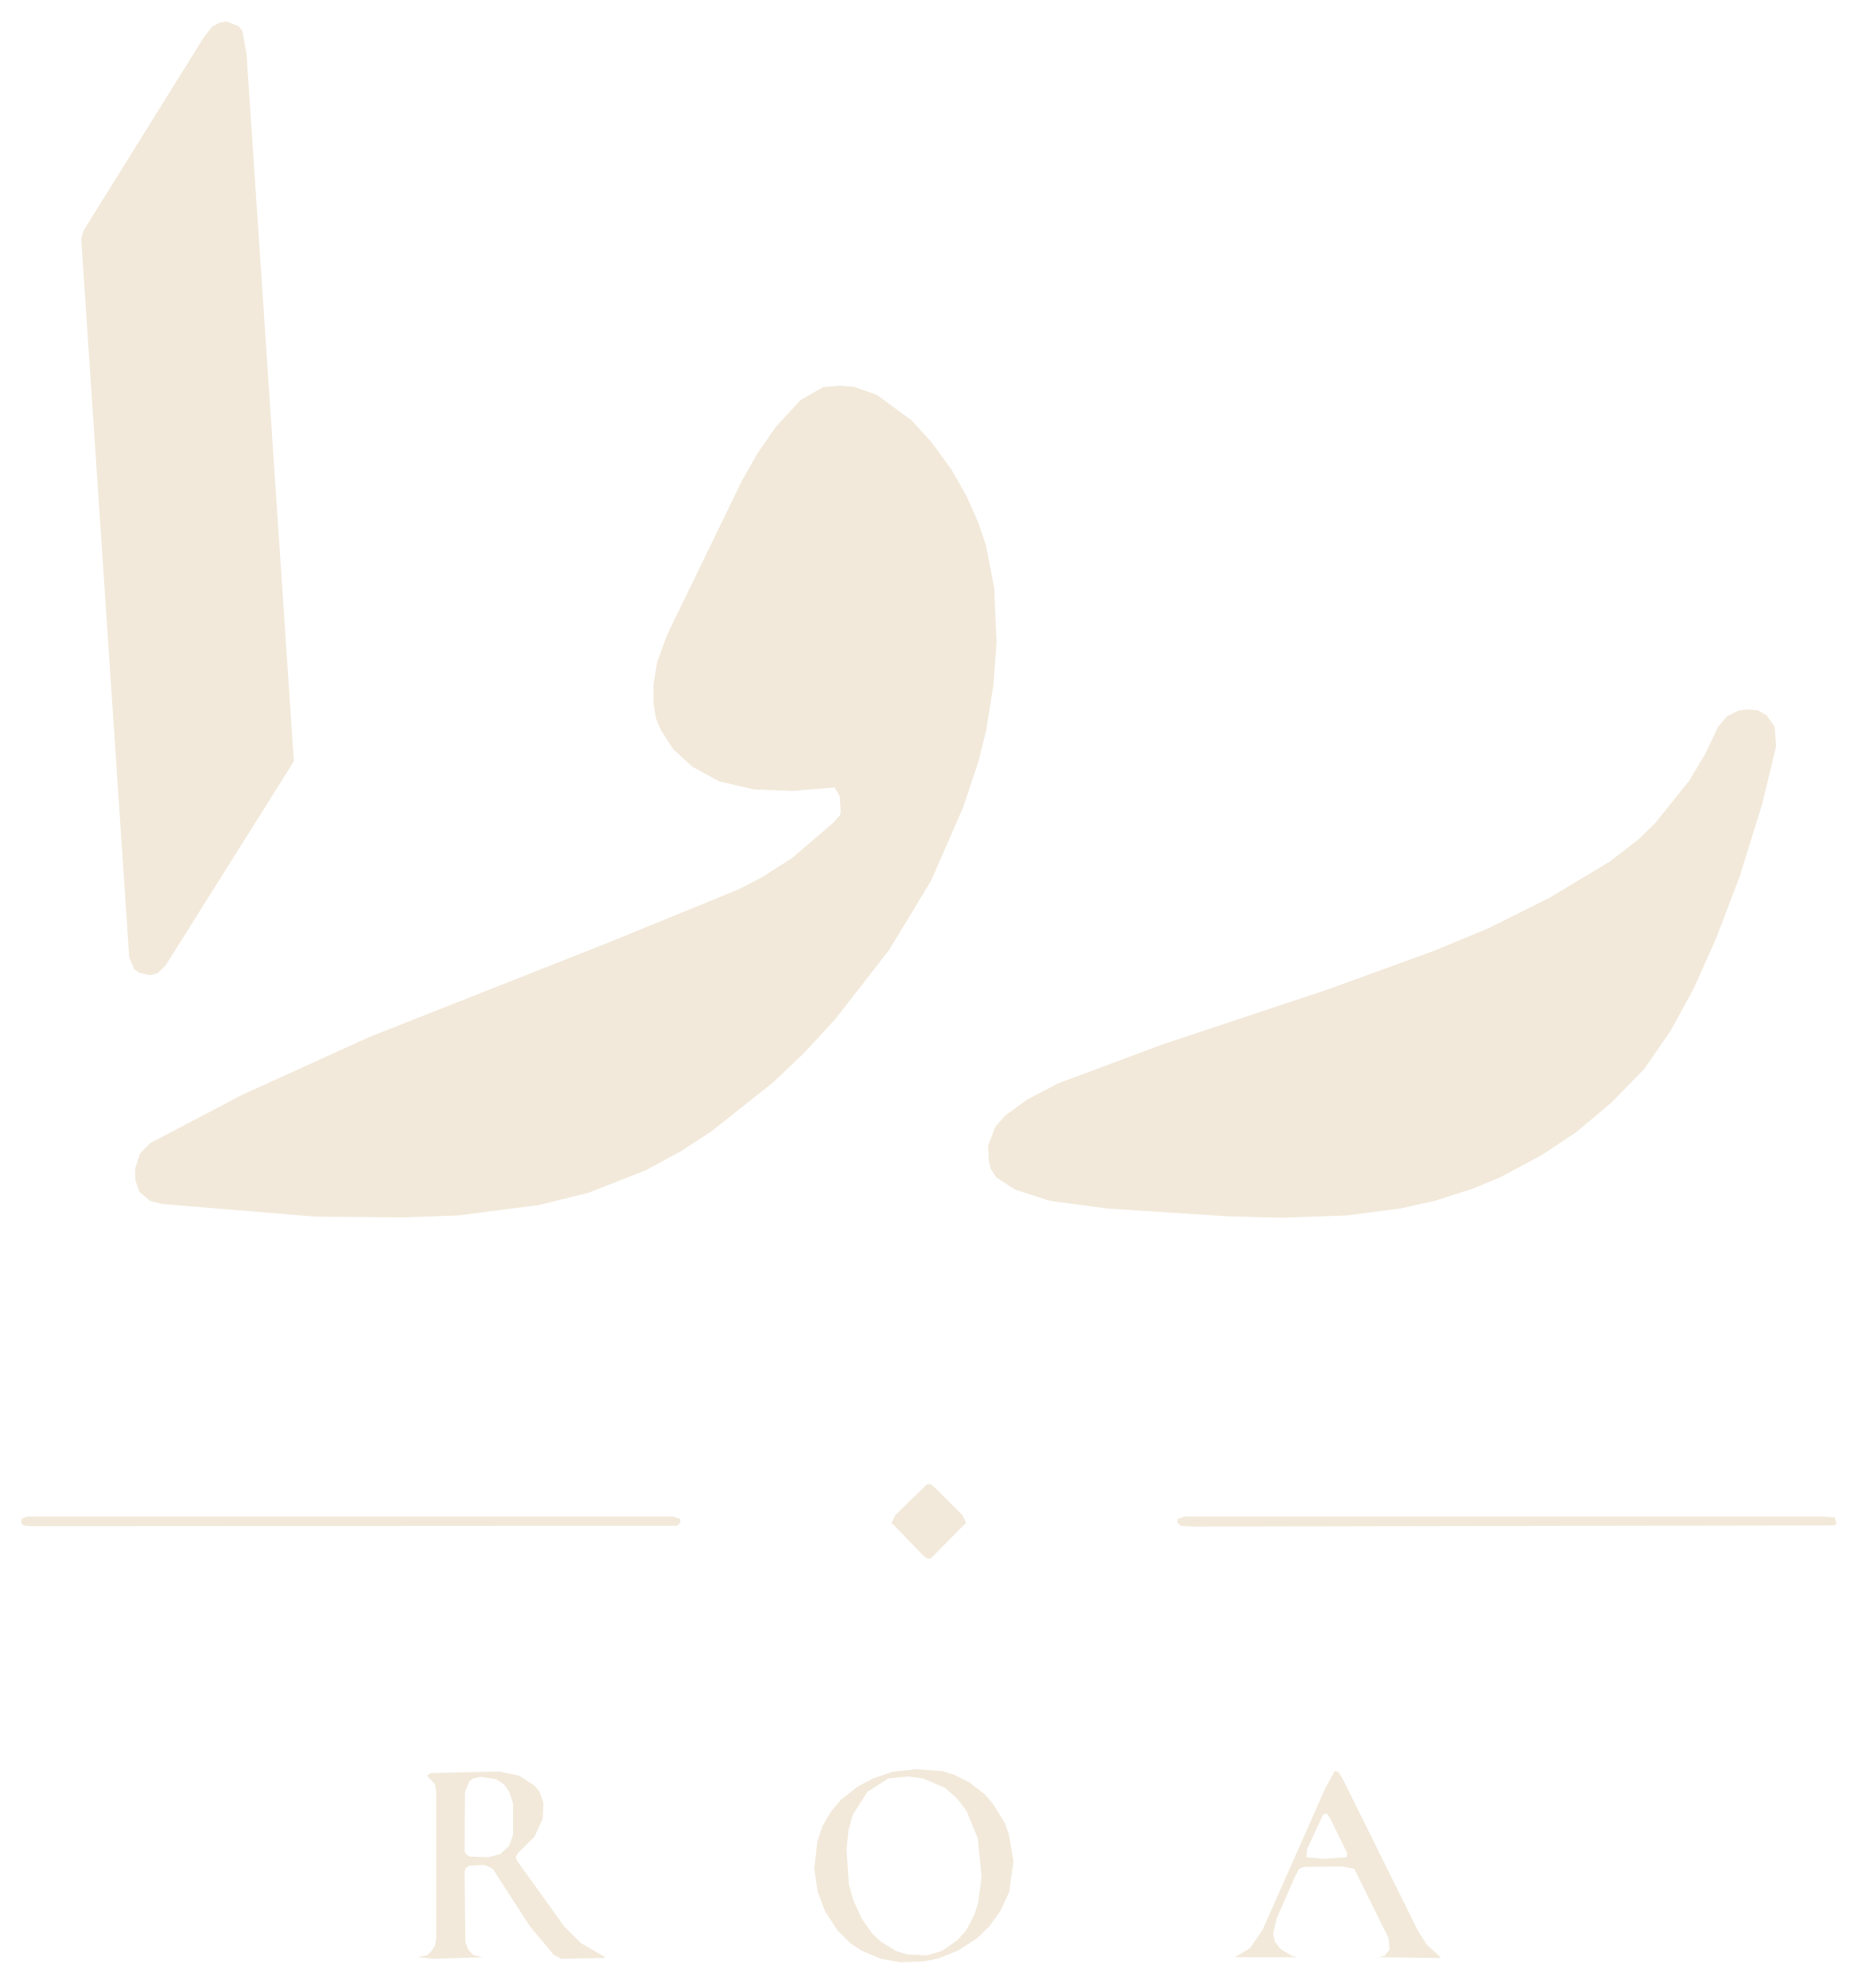
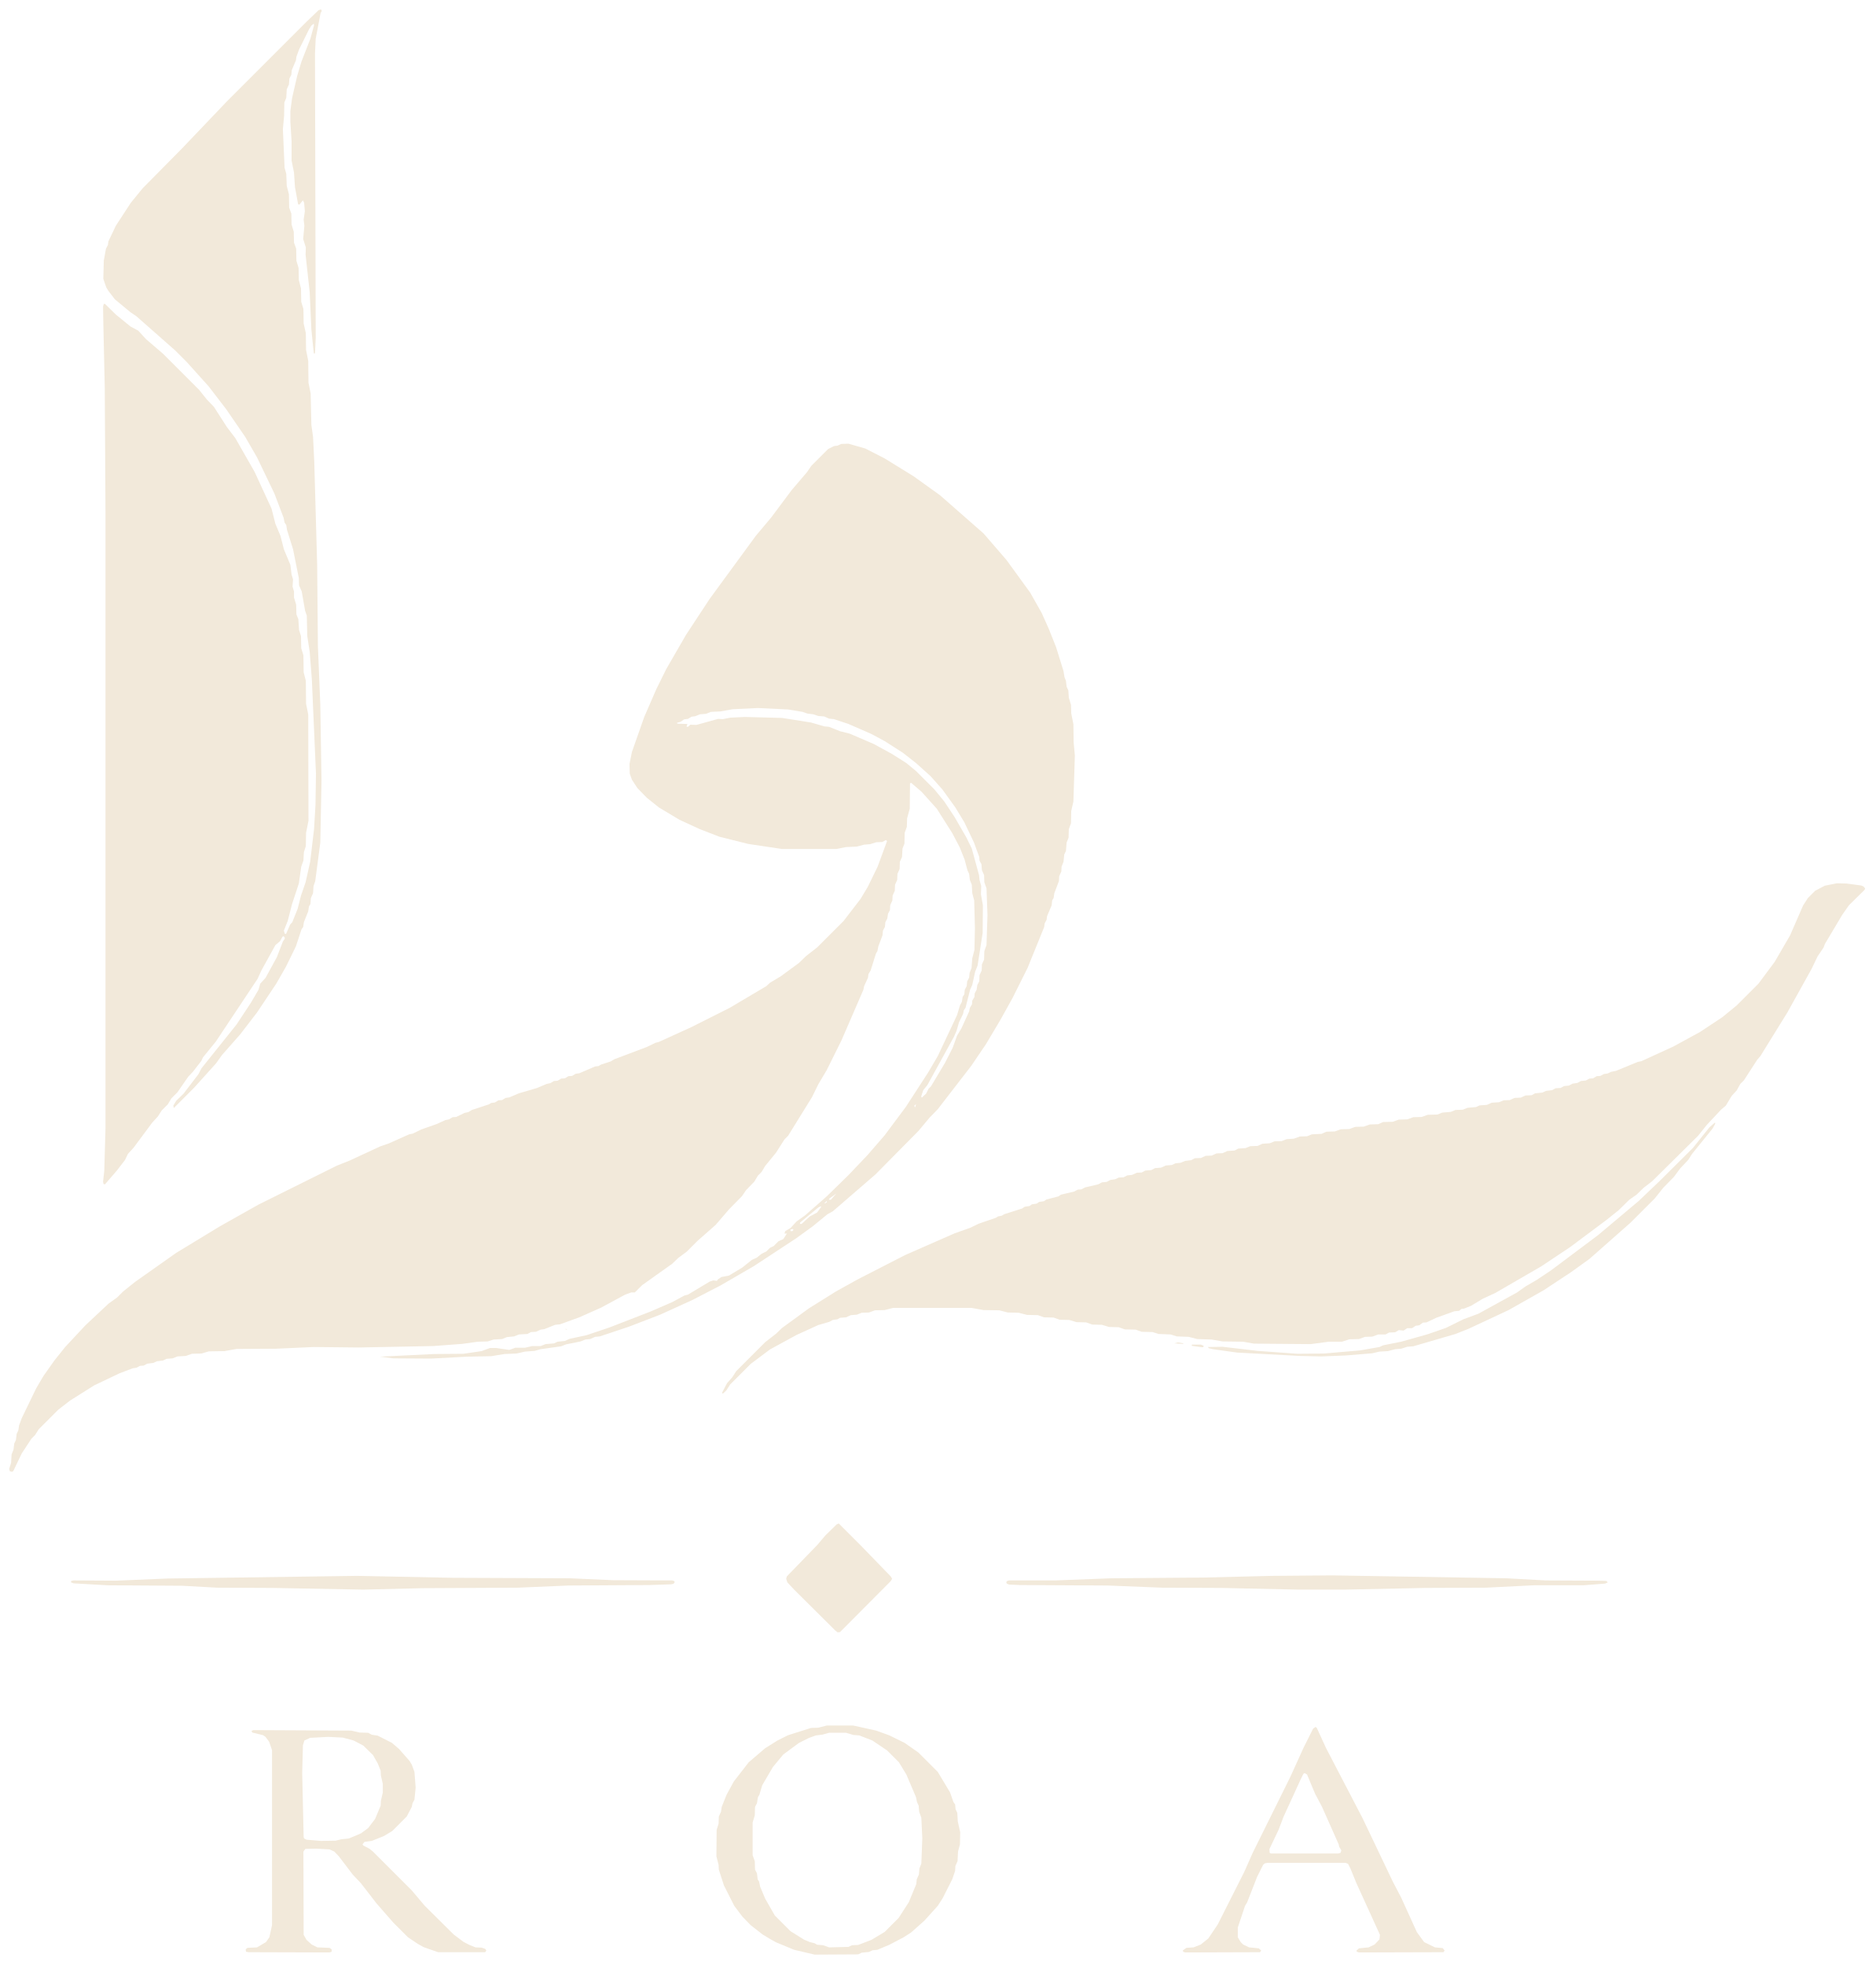
- <svg xmlns="http://www.w3.org/2000/svg" viewBox="0 0 484 517" width="484" height="517" aria-label="روا ROA" role="img">
-   <path fill="#F2E9DA" fill-rule="evenodd" d="M41.0 253.1L39.0 253.6 36.2 253.0 34.9 252.0 33.6 249.0 21.1 62.0 21.7 60.0 52.8 10.0 55.1 7.0 57.0 5.9 59.0 5.6 62.0 6.8 63.0 8.0 64.1 14.0 76.4 198.0 43.1 251.0 41.0 253.1ZM119.0 316.1L105.0 316.6 82.0 316.4 42.0 313.1 39.0 312.3 36.3 310.0 35.2 307.0 35.1 304.0 36.4 300.0 39.0 297.3 63.0 284.7 96.0 269.7 158.0 245.2 192.0 231.3 198.0 228.2 206.0 223.1 216.6 214.0 218.4 212.0 218.6 211.0 218.3 207.0 217.0 204.8 206.0 205.7 196.0 205.3 187.0 203.2 180.0 199.4 175.0 194.8 171.9 190.0 170.6 187.0 169.9 183.0 169.9 178.0 170.9 172.0 173.5 165.0 192.9 125.0 196.9 118.0 201.7 111.0 208.2 104.0 214.0 100.7 218.0 100.3 222.0 100.6 228.0 102.7 237.0 109.3 242.2 115.0 247.3 122.0 251.3 129.0 254.4 136.0 256.4 142.0 258.5 153.0 259.1 167.0 258.3 178.0 256.4 190.0 254.4 198.0 250.4 210.0 242.1 229.0 231.2 247.0 217.2 265.0 209.0 273.9 201.0 281.5 185.0 294.2 177.0 299.4 168.0 304.3 153.0 310.2 140.0 313.4 119.0 316.1ZM350.0 316.1L333.0 316.7 319.0 316.3 288.0 314.3 273.0 312.3 264.0 309.4 259.0 306.2 257.6 304.0 257.1 302.0 256.9 298.0 258.8 293.0 261.5 290.0 267.0 286.0 275.0 281.8 302.0 271.7 345.0 257.4 373.0 247.2 387.0 241.4 403.0 233.4 418.6 224.0 426.0 218.3 430.4 214.0 439.2 203.0 443.4 196.0 446.7 189.0 449.0 186.3 452.0 184.8 454.0 184.5 457.0 184.7 459.3 186.0 461.4 189.0 461.8 194.0 458.2 209.0 452.3 228.0 446.2 244.0 440.4 257.0 434.4 268.0 427.5 278.0 419.0 286.7 410.0 294.3 401.0 300.3 390.0 306.2 383.0 309.1 373.0 312.3 364.0 314.3 350.0 316.1ZM242.0 405.3L241.0 405.3 240.0 404.5 231.8 396.0 232.8 394.0 241.0 386.0 242.0 386.0 243.0 386.8 250.2 394.0 251.2 396.0 242.0 405.3ZM176.0 396.8L8.0 396.9 6.0 396.7 5.5 396.0 5.6 395.0 7.0 394.4 175.0 394.4 176.8 395.0 176.9 396.0 176.0 396.8ZM477.0 396.7L310.0 397.0 307.0 396.8 306.1 396.0 306.2 395.0 308.0 394.4 474.0 394.4 477.0 394.6 477.5 396.0 477.0 396.7ZM157.0 509.2L146.0 509.4 144.0 508.4 137.8 501.0 128.1 486.0 126.0 485.0 122.0 485.2 121.0 485.9 120.8 487.0 121.0 505.0 121.7 507.0 123.0 508.4 125.5 509.0 113.0 509.4 108.6 509.0 111.0 508.5 112.0 507.6 113.1 506.0 113.4 504.0 113.4 466.0 113.1 464.0 111.0 461.8 112.0 461.1 130.0 460.7 135.0 461.8 139.0 464.4 140.3 466.0 141.3 469.0 141.1 473.0 139.0 477.6 134.6 482.0 134.1 483.0 134.5 484.0 146.7 501.0 151.0 505.3 157.4 509.0 157.0 509.2ZM240.0 510.1L234.0 510.3 229.0 509.4 224.0 507.3 221.0 505.3 217.7 502.0 214.5 497.0 212.6 492.0 211.7 486.0 212.5 479.0 213.8 475.0 216.0 471.2 218.7 468.0 223.0 464.6 227.0 462.5 232.0 460.8 238.0 460.1 245.0 460.6 248.0 461.5 252.0 463.5 256.0 466.6 258.1 469.0 261.2 474.0 262.3 477.0 263.5 484.0 262.4 492.0 260.1 497.0 257.2 501.0 254.0 504.1 249.0 507.3 244.0 509.3 240.0 510.1ZM374.0 509.2L358.4 509.0 360.0 508.6 361.3 507.0 361.0 504.0 352.1 486.0 349.0 485.4 339.0 485.5 337.8 486.0 336.7 488.0 331.9 499.0 331.0 503.0 331.5 505.0 333.0 506.9 336.0 508.7 337.4 509.0 321.1 509.0 325.0 506.6 328.2 502.0 344.6 465.0 347.0 460.6 348.0 460.8 349.3 463.0 368.6 502.0 371.0 505.8 374.6 509.0 374.0 509.2ZM126.9 483.0L130.0 482.2 132.4 480.0 133.4 477.0 133.4 469.0 132.4 466.0 131.0 464.0 129.0 462.7 125.0 462.1 123.0 462.5 122.0 463.3 120.9 466.0 120.8 481.0 121.0 482.0 122.0 482.8 126.9 483.0ZM242.8 508.0L245.0 507.3 249.0 504.5 251.2 502.0 253.3 498.0 254.3 495.0 255.2 488.0 254.2 478.0 251.3 471.0 249.0 467.9 245.8 465.0 240.0 462.5 236.0 462.0 231.0 462.5 225.5 466.0 221.7 472.0 220.6 476.0 220.1 481.0 220.7 490.0 221.8 494.0 224.0 498.9 226.9 503.0 229.1 505.0 233.0 507.4 236.0 508.3 241.0 508.5 242.8 508.0ZM350.1 483.0L350.3 482.0 346.0 473.2 345.0 471.6 344.0 471.9 339.8 481.0 339.7 483.0 344.0 483.4 350.1 483.0Z" />
+ <svg xmlns="http://www.w3.org/2000/svg" viewBox="0 0 777 814" width="777" height="814" role="img" aria-label="روا ROA">
+   <path fill="#F2E9DA" fill-rule="evenodd" d="M43.5 490.6L42.9 490.5 42.7 489.5 43.2 485.0 43.7 467.5 43.7 419.5 43.7 212.0 43.4 160.5 42.8 133.5 42.7 127.0 43.0 125.9 43.5 125.9 48.0 130.3 54.0 135.2 57.3 137.0 60.5 140.5 67.5 146.5 82.5 161.5 85.7 165.5 88.6 168.5 94.0 176.9 97.5 181.5 105.5 195.5 112.5 210.7 114.1 217.0 116.2 222.0 117.6 227.5 120.3 234.0 120.8 238.0 121.4 240.0 121.2 243.0 121.8 245.0 121.8 247.5 122.7 250.5 122.8 254.5 123.6 256.5 123.9 261.0 124.7 263.5 124.8 268.5 125.7 271.5 125.8 278.5 126.7 282.0 126.8 291.5 127.7 296.0 127.8 340.0 126.8 345.0 126.7 350.5 125.9 353.0 125.7 356.5 124.8 359.0 123.8 366.0 121.0 374.5 119.2 381.5 117.6 385.5 118.0 386.8 118.5 386.9 120.2 383.0 121.1 382.0 123.3 376.5 124.7 371.0 126.6 365.5 128.5 357.0 130.1 343.5 130.7 333.5 130.9 320.5 129.2 281.5 128.3 270.0 127.3 263.5 127.1 255.0 126.4 253.0 125.0 245.0 123.9 242.5 123.8 239.5 121.4 227.5 118.9 219.5 118.6 217.5 117.9 216.5 117.5 214.5 113.7 204.5 106.5 189.5 101.6 181.0 93.7 169.5 86.4 160.0 77.4 150.0 72.5 145.1 56.5 131.0 54.0 129.3 47.6 124.0 44.9 120.5 44.0 119.0 42.8 115.5 43.0 108.0 43.9 103.0 44.7 101.5 44.9 100.0 48.0 93.5 54.2 84.0 59.1 78.0 75.4 61.5 94.0 42.0 127.0 9.0 132.0 4.2 133.0 3.9 133.3 4.5 132.8 5.5 130.8 16.0 130.5 22.0 130.8 140.0 130.5 146.4 130.0 146.4 129.0 136.5 128.3 121.0 126.6 105.5 126.7 102.5 125.6 99.0 126.1 93.5 125.8 91.0 126.3 87.5 126.0 84.0 125.5 83.0 125.5 80.9 125.5 83.0 124.0 84.8 123.5 84.6 122.2 77.5 121.8 71.5 120.8 66.5 120.8 58.5 120.3 50.5 120.3 46.0 121.0 40.7 123.1 31.5 124.9 25.5 128.6 16.0 130.1 10.5 130.0 9.8 129.0 10.6 128.0 12.2 123.9 20.5 122.8 23.5 122.6 25.0 120.9 29.0 120.7 31.0 119.9 32.5 119.7 35.0 118.8 37.0 118.6 40.5 117.8 42.5 117.7 48.0 117.2 53.5 117.9 69.5 118.6 72.0 118.8 77.0 119.7 80.5 119.8 86.0 120.7 88.5 120.8 93.0 121.7 96.0 121.8 100.5 122.7 103.0 122.8 108.0 123.7 111.0 123.8 116.0 124.7 119.5 124.8 125.0 125.7 128.0 125.8 134.0 126.7 138.0 126.8 145.0 127.7 149.5 127.8 158.5 128.7 163.0 129.0 176.0 129.7 181.0 130.2 191.5 131.4 234.0 131.7 267.5 132.7 292.0 133.2 323.5 132.7 349.0 130.6 365.0 129.9 367.0 129.7 370.0 128.8 372.0 128.6 374.5 128.0 375.5 127.7 377.5 125.9 382.0 125.6 384.0 124.9 385.0 122.6 392.0 118.5 400.4 114.5 407.4 106.5 419.4 99.5 428.5 92.0 437.0 89.5 440.5 80.5 450.5 72.0 459.0 71.8 458.0 73.0 456.0 76.0 453.1 82.2 445.0 83.5 442.5 98.0 424.4 104.0 415.3 107.1 410.0 107.8 407.5 110.0 405.1 114.7 396.5 117.2 390.0 117.9 389.0 118.0 388.5 117.5 387.8 117.0 388.1 116.0 389.9 114.1 391.5 108.3 402.0 106.7 405.5 89.4 431.5 84.1 438.0 83.4 439.5 79.9 444.0 78.0 446.0 73.5 452.5 71.0 455.0 69.5 457.5 67.0 460.0 65.4 462.5 63.1 465.0 55.3 475.5 53.0 478.0 51.8 480.5 48.5 484.8 43.5 490.6ZM125.0 91.6L125.0 91.2 125.0 91.6ZM5.0 609.7L4.1 609.5 3.8 608.5 4.6 606.0 4.8 602.5 5.6 600.5 5.9 598.0 6.6 596.5 6.9 594.0 7.6 592.5 7.9 590.5 9.0 587.5 15.0 575.1 18.0 570.0 22.6 563.5 27.0 558.0 35.4 549.0 45.0 540.0 48.5 537.5 51.0 535.0 56.0 531.0 73.0 519.0 91.1 508.0 107.1 499.0 139.5 482.9 145.0 480.7 157.5 474.9 161.0 473.7 169.5 469.9 171.0 469.6 174.5 467.9 181.0 465.6 184.5 464.0 186.0 463.7 187.5 462.8 189.0 462.7 192.5 461.0 194.0 460.7 195.5 459.8 202.5 457.5 203.5 456.9 205.0 456.7 206.5 455.8 208.0 455.7 209.5 454.8 211.0 454.6 215.0 452.9 222.5 450.7 226.5 449.0 228.0 448.7 229.5 447.8 231.0 447.7 232.5 446.8 234.0 446.7 235.5 445.8 237.0 445.7 238.5 444.8 240.0 444.6 246.5 441.8 248.0 441.6 249.0 441.0 253.0 439.7 254.5 438.8 268.0 433.7 271.5 432.0 273.0 431.6 286.4 425.5 302.3 417.5 317.5 408.5 319.0 407.1 323.5 404.4 331.0 398.9 334.0 396.0 338.5 392.5 349.5 381.5 356.5 372.4 359.5 367.4 363.6 359.0 367.5 348.4 367.0 348.0 365.5 348.8 363.0 348.9 360.5 349.7 358.0 349.9 355.0 350.7 350.5 350.9 346.5 351.7 324.0 351.7 310.0 349.6 298.0 346.6 290.0 343.5 281.5 339.6 273.0 334.5 268.0 330.5 264.1 326.5 261.8 323.0 260.9 320.5 260.8 316.5 261.8 311.5 266.9 297.0 271.9 285.5 276.0 277.2 284.2 263.0 294.0 248.1 313.1 222.0 319.4 214.5 328.0 203.0 334.4 195.5 336.1 193.0 343.1 186.0 345.5 184.8 347.0 184.6 348.5 183.9 351.5 183.8 358.5 185.8 366.5 189.9 378.5 197.3 389.5 205.2 407.5 221.0 417.0 232.0 426.8 245.5 431.6 254.0 434.5 260.5 437.5 268.0 440.6 278.0 441.0 280.5 441.6 282.0 441.9 284.5 442.6 286.0 442.8 289.0 443.7 292.0 443.8 295.5 444.7 300.0 444.8 307.5 445.3 313.0 444.7 332.0 443.8 336.0 443.7 341.0 442.8 343.5 442.7 347.0 441.9 349.0 441.6 352.5 440.9 354.0 440.6 357.0 439.8 359.0 439.7 361.0 438.8 363.0 438.7 365.0 436.8 370.0 436.5 372.0 435.9 373.0 435.7 375.0 433.8 379.5 433.6 381.0 432.8 382.5 432.6 384.0 425.7 401.0 419.5 413.4 414.5 422.4 408.5 432.5 402.4 441.5 388.5 459.5 385.1 463.0 380.5 468.5 362.7 486.5 345.0 501.8 342.8 503.0 336.7 508.0 329.8 513.0 312.3 524.5 298.5 532.5 286.9 538.5 273.5 544.6 260.5 549.6 248.5 553.6 246.5 553.8 244.5 554.7 242.5 554.9 240.5 555.7 234.5 556.9 232.5 557.7 224.0 558.9 221.5 559.6 217.5 559.9 214.0 560.7 209.0 560.9 203.5 561.8 193.5 562.0 178.5 562.8 163.0 562.7 157.4 562.0 180.0 560.9 192.0 560.8 199.5 559.7 203.0 558.4 205.5 558.4 211.0 559.2 213.5 558.3 217.5 558.3 220.5 557.6 224.0 557.6 226.0 556.8 229.5 556.5 231.0 555.8 234.0 555.5 236.0 554.6 243.0 553.1 252.5 549.9 269.5 543.3 278.5 539.4 283.5 536.7 285.0 536.3 294.0 530.9 295.5 530.4 297.0 530.6 297.4 530.0 298.9 529.0 302.0 528.4 307.5 525.1 311.5 521.9 313.5 521.0 315.5 519.4 317.5 518.4 319.0 516.9 320.5 516.2 322.5 514.2 324.5 513.3 326.0 511.0 325.0 511.0 325.3 510.0 327.5 508.7 330.0 506.0 333.5 503.5 342.5 495.6 351.5 486.8 359.4 478.5 366.5 470.3 375.3 458.5 384.5 444.3 388.5 437.5 396.5 420.5 397.7 416.5 398.5 415.0 398.8 413.0 399.5 411.9 399.7 410.0 400.5 408.5 400.7 406.5 401.5 405.0 401.7 403.0 402.5 401.0 402.8 397.0 403.7 393.5 403.9 384.5 403.6 373.0 402.8 370.0 402.6 366.5 401.8 364.5 401.5 362.0 400.8 360.5 399.6 356.0 397.6 351.0 394.5 345.1 388.1 335.0 381.8 328.0 377.5 324.3 377.0 324.5 377.0 325.0 376.9 335.0 375.8 339.0 375.7 342.5 374.8 345.0 374.7 349.5 373.9 351.5 373.7 355.0 372.8 357.0 372.7 360.0 371.8 362.0 371.7 364.5 370.8 366.5 370.7 369.0 369.8 371.0 369.7 373.0 368.8 375.0 368.7 377.0 367.9 378.5 367.6 380.5 366.8 382.0 366.6 384.0 365.8 385.5 365.6 387.5 363.9 392.0 363.5 394.0 362.9 395.0 360.7 402.0 359.8 403.5 359.6 405.0 358.0 408.5 357.7 410.0 348.6 431.0 342.5 443.3 339.0 449.2 336.4 454.5 326.5 470.5 325.0 472.0 321.5 477.5 317.0 483.0 315.5 485.5 314.0 487.0 312.5 489.5 309.1 493.0 307.4 495.5 302.0 501.0 296.5 507.4 289.0 514.0 284.5 518.5 281.0 521.1 278.5 523.5 266.0 532.4 263.0 535.4 261.5 535.4 259.0 536.3 249.0 541.7 240.0 545.7 232.0 548.6 230.0 548.8 225.5 550.6 224.0 550.8 222.0 551.7 220.0 551.8 218.5 552.6 215.0 552.8 213.0 553.6 210.0 553.9 208.0 554.7 204.5 554.9 202.0 555.7 198.0 555.8 191.5 556.7 179.5 557.6 148.5 558.2 130.0 558.0 114.5 558.7 98.0 558.8 93.0 559.7 86.5 559.8 83.5 560.7 79.5 560.8 77.0 561.7 73.5 561.9 71.5 562.7 69.0 562.9 67.5 563.6 65.0 563.9 63.5 564.6 61.0 564.9 59.5 565.7 58.0 565.8 56.5 566.6 55.0 566.8 49.5 568.9 39.0 573.9 29.0 580.2 24.1 584.0 16.1 592.0 14.5 594.5 13.0 596.0 9.0 602.1 5.5 609.4 5.0 609.7ZM382.1 454.5L383.7 453.0 384.7 451.0 385.7 450.0 391.5 440.3 394.7 434.0 396.5 429.0 398.3 426.0 401.5 419.0 401.8 417.5 402.7 416.0 402.8 414.5 403.7 413.0 403.8 411.5 404.6 410.0 404.9 408.0 405.7 406.5 405.8 404.0 406.7 402.0 406.8 399.5 407.7 397.5 407.8 394.0 408.7 391.5 409.1 379.0 408.7 368.0 407.8 365.5 407.7 362.5 406.8 360.5 406.6 358.0 405.8 356.5 405.7 355.0 403.5 349.0 399.5 340.6 395.8 334.5 390.4 327.0 385.5 321.5 379.5 316.1 374.0 311.8 366.5 307.0 360.9 304.0 351.5 299.9 345.5 297.9 343.5 297.7 341.5 296.8 339.0 296.6 337.0 295.9 334.5 295.6 332.5 294.9 326.5 293.9 314.0 293.3 303.5 293.8 298.5 294.7 294.5 294.9 292.5 295.7 290.0 295.9 288.0 296.7 286.5 296.9 285.0 297.8 283.4 298.0 282.0 299.0 280.5 299.4 280.5 299.7 281.0 299.8 284.5 299.9 284.8 300.0 284.4 301.0 285.0 301.1 286.0 300.2 288.5 300.3 297.5 297.8 299.5 297.9 302.5 297.3 308.5 297.0 324.0 297.4 336.0 299.3 341.5 300.9 343.5 301.1 348.0 302.9 352.0 303.9 362.0 308.2 369.5 312.3 375.5 316.1 379.5 319.4 387.1 327.0 391.2 332.0 395.5 338.5 400.4 347.0 402.6 351.5 405.6 362.5 405.8 364.5 406.5 367.0 406.4 370.5 407.2 375.0 407.1 386.5 405.0 400.0 404.0 402.5 402.8 408.0 401.9 410.0 400.0 417.5 399.3 418.5 399.0 420.0 397.3 423.5 396.3 427.0 395.2 429.5 384.2 449.5 382.5 451.6 381.7 454.0 381.7 454.5 382.0 454.7 382.1 454.5ZM299.5 577.3L299.1 577.0 301.2 573.0 303.4 570.5 305.0 568.0 312.0 561.0 317.0 556.0 321.5 552.5 324.0 550.1 335.1 542.0 346.3 535.0 355.3 530.0 375.0 519.9 395.5 510.9 402.0 508.6 405.5 506.9 412.5 504.5 413.5 503.9 415.0 503.6 416.0 503.0 423.5 500.6 424.5 499.9 426.5 499.6 427.5 498.9 429.5 498.6 430.5 497.9 432.5 497.6 433.5 496.9 438.5 495.6 439.5 494.9 445.0 493.6 446.5 492.8 448.0 492.7 449.5 491.9 455.0 490.6 456.5 489.8 458.5 489.6 460.0 488.8 462.0 488.5 463.5 487.8 465.5 487.7 467.0 486.9 469.0 486.7 471.0 485.8 473.0 485.7 474.5 484.9 477.0 484.7 478.5 483.9 481.0 483.7 483.0 482.8 485.5 482.6 487.0 481.9 489.0 481.7 491.0 480.9 493.5 480.6 495.0 479.8 497.5 479.7 499.5 478.8 502.0 478.7 504.0 477.8 506.5 477.7 508.5 476.8 511.5 476.6 513.0 475.8 516.0 475.6 518.0 474.8 521.0 474.7 523.0 473.8 526.0 473.6 528.0 472.8 531.0 472.7 533.0 471.9 536.0 471.7 538.5 470.8 541.5 470.7 543.5 469.9 547.5 469.7 549.5 468.8 553.0 468.7 555.5 467.8 559.0 467.7 561.5 466.8 565.0 466.7 567.5 465.8 571.0 465.7 573.0 464.8 577.0 464.7 579.5 463.8 583.0 463.7 585.5 462.8 589.0 462.7 591.5 461.8 595.5 461.7 597.5 460.9 601.0 460.6 603.0 459.8 606.0 459.7 608.0 458.9 611.5 458.6 613.0 457.9 616.0 457.7 618.0 456.8 621.0 456.6 623.0 455.8 625.5 455.7 627.5 454.8 630.0 454.7 632.0 453.8 634.5 453.7 636.0 452.9 639.0 452.6 640.5 451.9 643.0 451.6 644.5 450.8 646.5 450.7 648.0 449.9 650.0 449.7 651.5 448.9 653.5 448.6 655.0 447.8 657.0 447.6 658.5 446.8 660.0 446.7 661.5 445.8 663.0 445.7 664.5 444.9 666.0 444.7 667.5 444.0 669.5 443.6 678.5 439.9 680.0 439.6 693.3 433.5 704.3 427.5 713.5 421.4 719.5 416.5 728.5 407.5 735.2 398.5 741.6 387.5 747.0 375.1 749.0 372.0 752.0 369.0 756.0 366.9 761.0 365.9 765.0 366.0 771.0 366.8 772.0 367.2 772.7 368.0 772.5 368.6 766.0 375.0 763.2 379.0 756.0 391.1 755.5 392.5 753.0 396.2 750.5 401.4 740.5 419.4 729.3 437.5 728.0 439.0 722.5 447.5 721.0 449.0 719.5 451.7 717.4 454.0 715.0 458.0 713.0 459.7 707.1 466.0 703.5 470.5 684.5 489.3 681.0 492.0 678.0 494.9 675.0 497.0 670.5 501.4 665.5 505.4 650.5 516.6 638.5 524.6 619.5 535.6 614.3 538.0 609.5 540.9 606.5 542.1 605.5 542.2 604.5 543.0 602.5 543.2 595.0 545.9 591.0 547.8 589.5 547.9 588.0 549.0 586.5 549.2 585.0 550.2 583.0 550.2 581.5 551.2 579.5 551.0 578.0 551.9 575.5 552.0 574.0 552.8 571.0 552.8 568.5 553.7 565.5 553.8 563.0 554.7 559.0 554.8 556.0 555.8 550.5 555.8 543.0 556.8 519.5 556.6 515.0 555.8 506.5 555.7 502.0 554.9 496.0 554.7 492.5 553.8 487.5 553.6 485.0 552.8 480.0 552.6 477.5 551.8 473.0 551.7 470.5 550.8 466.0 550.7 463.5 549.8 459.5 549.7 456.5 548.8 452.5 548.7 450.0 547.8 446.0 547.7 443.0 546.8 439.0 546.7 436.5 545.8 432.5 545.7 430.0 544.8 425.5 544.7 422.0 543.8 417.5 543.7 414.0 542.8 407.5 542.7 402.5 541.8 370.0 541.8 366.5 542.7 362.5 542.8 360.0 543.7 357.0 543.8 355.0 544.6 352.5 544.8 350.5 545.7 348.0 545.9 347.0 546.5 345.0 546.8 343.5 547.6 339.0 548.9 330.0 553.0 319.0 559.0 311.0 565.0 302.5 573.5 300.9 576.0 299.5 577.3ZM379.2 458.5L379.5 457.4 378.8 458.0 379.0 458.7 379.2 458.5ZM557.5 561.5L547.5 561.9 538.5 561.7 512.5 560.3 502.5 558.9 500.8 558.5 500.4 558.0 506.5 557.9 521.0 559.6 537.5 560.8 548.5 560.7 563.5 559.4 571.5 558.0 573.0 557.3 580.5 555.8 591.5 552.7 599.0 550.1 606.3 546.5 612.5 544.2 628.5 535.4 632.0 532.9 636.5 530.3 642.5 526.3 662.0 511.7 678.9 497.5 687.5 489.3 701.4 475.5 708.2 467.0 710.5 465.0 710.6 465.5 709.5 467.5 701.0 478.0 699.4 480.5 696.1 484.0 693.5 487.5 689.1 492.0 685.5 496.5 675.5 506.5 658.5 521.5 651.0 526.9 639.5 534.5 625.0 542.7 608.3 550.5 603.0 552.6 585.5 557.7 583.0 557.9 580.5 558.7 578.0 558.9 575.0 559.7 571.5 559.9 568.5 560.6 557.5 561.5ZM344.2 497.0L346.5 494.4 343.6 496.5 343.4 497.0 344.2 497.0ZM341.8 498.5L342.6 498.0 342.5 497.5 341.5 498.5 341.8 498.5ZM332.1 507.0L335.5 503.9 338.5 502.3 340.2 500.0 340.0 499.7 339.0 500.2 331.5 506.4 331.4 507.0 332.1 507.0ZM328.3 510.0L328.7 509.5 328.5 509.1 327.5 509.3 327.5 510.0 328.3 510.0ZM235.0 550.6L234.5 550.8 234.2 550.5 235.0 550.6ZM490.0 556.7L486.5 556.5 488.0 556.1 490.4 556.5 490.0 556.7ZM498.0 558.1L493.7 557.5 493.8 557.0 497.5 557.0 498.7 557.5 498.5 558.0 498.0 558.1ZM151.0 562.0L151.3 562.0 151.0 562.0ZM156.5 562.0L154.6 562.0 156.7 562.0 156.5 562.0ZM348.0 676.1L347.0 676.2 346.0 675.4 329.0 658.5 326.2 655.5 325.7 654.0 326.0 653.0 338.5 640.1 342.0 636.0 346.6 631.5 347.5 631.1 356.4 640.0 369.0 653.0 369.6 654.0 369.0 655.0 348.0 676.1ZM150.5 658.5L113.0 657.8 90.0 657.7 75.5 656.9 44.5 656.7 30.5 655.9 29.4 655.5 29.5 654.9 30.5 654.7 48.0 654.8 69.5 653.9 148.0 652.8 187.5 653.6 236.0 653.8 254.0 654.6 278.5 654.7 279.4 655.0 279.5 655.5 279.0 656.1 278.0 656.3 269.0 656.6 235.5 656.8 214.5 657.7 175.0 657.9 150.5 658.5ZM557.0 658.5L538.0 658.5 506.0 657.8 481.5 657.7 459.0 656.8 422.5 656.6 418.0 656.4 417.1 656.0 416.9 655.5 417.1 655.0 418.0 654.7 437.0 654.7 460.5 653.8 498.5 653.5 527.0 652.8 552.0 652.6 624.0 653.8 640.5 654.7 662.5 654.8 665.5 654.9 666.1 655.5 665.0 656.0 656.0 656.7 635.5 656.7 615.5 657.7 590.5 657.8 557.0 658.5ZM355.5 809.6L337.5 809.7 329.0 807.7 321.5 804.6 319.0 803.2 316.0 801.4 311.0 797.5 307.6 794.0 304.2 789.5 299.9 781.0 297.8 774.5 297.7 772.5 296.8 769.0 296.9 758.0 297.7 755.5 297.8 752.5 298.7 750.5 299.0 748.5 301.0 743.5 304.0 738.0 310.2 730.0 317.0 724.2 322.1 721.0 326.5 718.8 336.0 715.8 339.0 715.7 342.5 714.8 353.5 714.8 363.0 716.9 368.5 718.9 374.8 722.0 380.5 726.0 388.5 734.0 393.6 742.5 395.0 746.5 395.7 747.5 395.9 749.5 396.6 751.0 396.8 754.5 397.8 759.0 397.7 764.0 396.9 767.0 396.7 771.0 395.8 773.0 395.7 775.0 394.5 778.5 390.5 786.4 388.5 789.5 383.0 795.6 377.5 800.5 374.4 802.5 368.5 805.6 363.5 807.7 361.5 807.9 360.0 808.6 357.0 808.9 355.5 809.6ZM598.0 808.7L563.0 808.8 562.1 808.5 562.0 808.0 563.0 807.1 567.0 806.7 569.5 805.5 571.5 803.4 571.7 801.5 561.9 780.0 559.5 774.1 558.5 772.1 557.5 771.7 525.0 771.7 524.0 771.9 523.3 772.5 520.8 777.5 516.7 788.0 515.8 789.5 512.8 798.5 512.8 802.5 514.0 804.5 515.0 805.5 517.5 806.7 521.5 807.1 522.5 808.0 522.0 808.7 491.0 808.8 490.2 808.5 490.0 808.0 491.5 806.9 494.5 806.7 497.5 805.5 500.6 803.0 504.5 797.2 515.5 775.4 519.0 767.5 534.6 736.0 540.0 724.1 544.0 716.1 545.0 715.4 545.5 715.7 549.3 724.0 564.5 753.2 577.0 779.4 580.5 786.1 587.0 800.4 590.0 804.5 594.5 806.7 597.7 807.0 598.5 808.0 598.0 808.7ZM201.0 808.7L181.5 808.7 175.5 806.6 173.0 805.2 169.0 802.5 163.0 796.5 156.0 788.5 149.5 780.1 146.1 776.5 140.4 769.0 138.5 767.0 136.5 766.1 131.0 765.8 126.5 765.9 125.7 767.0 125.8 801.5 127.0 803.6 129.1 805.5 131.5 806.7 136.5 806.9 137.4 807.5 137.4 808.5 136.5 808.8 103.0 808.7 101.9 808.5 101.8 807.5 102.5 806.9 106.5 806.7 110.2 804.5 111.6 802.5 112.7 797.5 112.7 725.0 111.5 721.5 110.0 719.5 109.0 718.8 104.5 717.7 104.2 717.0 105.0 716.7 145.5 716.9 149.0 717.7 152.5 717.8 154.0 718.6 156.5 719.0 162.4 722.0 165.3 724.5 169.7 729.5 170.6 731.0 171.7 734.0 172.2 740.5 171.7 745.5 170.9 747.0 170.6 748.5 168.5 752.5 162.5 758.5 159.0 760.6 154.0 762.6 151.0 763.0 150.2 764.0 150.5 764.5 153.0 765.8 154.5 767.0 170.5 783.0 176.0 789.5 188.0 801.4 192.0 804.4 194.5 805.7 197.0 806.7 199.5 806.8 201.0 807.3 201.5 808.0 201.0 808.7ZM351.5 806.5L353.0 805.8 355.5 805.7 361.0 803.6 366.5 800.3 372.3 794.5 376.5 788.0 379.6 780.5 379.8 778.5 380.7 776.5 380.9 774.0 381.7 772.0 382.1 761.5 381.7 753.0 380.8 750.5 380.6 748.0 379.9 746.5 379.5 744.5 375.5 735.1 372.4 730.0 367.5 725.1 361.4 721.0 356.0 718.9 353.5 718.7 350.5 717.8 343.5 717.8 340.5 718.6 338.0 718.9 335.0 720.0 331.0 722.0 324.5 726.8 320.2 732.0 315.8 739.5 314.6 743.5 314.0 744.5 313.6 747.0 312.8 748.5 312.7 752.0 311.8 755.0 311.8 768.5 312.7 771.0 312.8 774.5 313.6 776.0 313.9 778.5 314.5 779.5 314.9 781.5 317.0 786.5 321.0 793.5 327.5 800.0 333.1 803.5 335.5 804.5 337.5 805.0 338.5 805.6 341.0 805.8 343.5 806.7 351.5 806.5ZM139.0 762.5L141.5 761.9 144.5 761.6 149.5 759.5 152.5 757.3 155.4 753.5 157.7 748.0 157.8 746.0 158.6 742.5 158.6 739.0 157.8 735.5 157.7 733.5 156.5 730.5 154.5 727.0 150.5 723.1 146.5 721.0 142.0 719.8 136.0 719.5 128.5 719.9 126.1 721.0 125.5 723.0 125.2 734.5 125.8 761.0 126.0 761.6 127.0 762.1 133.0 762.6 139.0 762.5ZM555.4 767.5L555.7 766.5 554.8 765.0 554.6 764.0 547.7 748.5 544.8 743.0 541.5 735.1 540.5 734.5 540.0 734.8 538.9 737.0 531.8 752.5 529.7 758.0 525.9 766.0 526.0 767.5 526.5 767.8 529.0 767.8 554.5 767.8 555.4 767.5Z" />
</svg>
